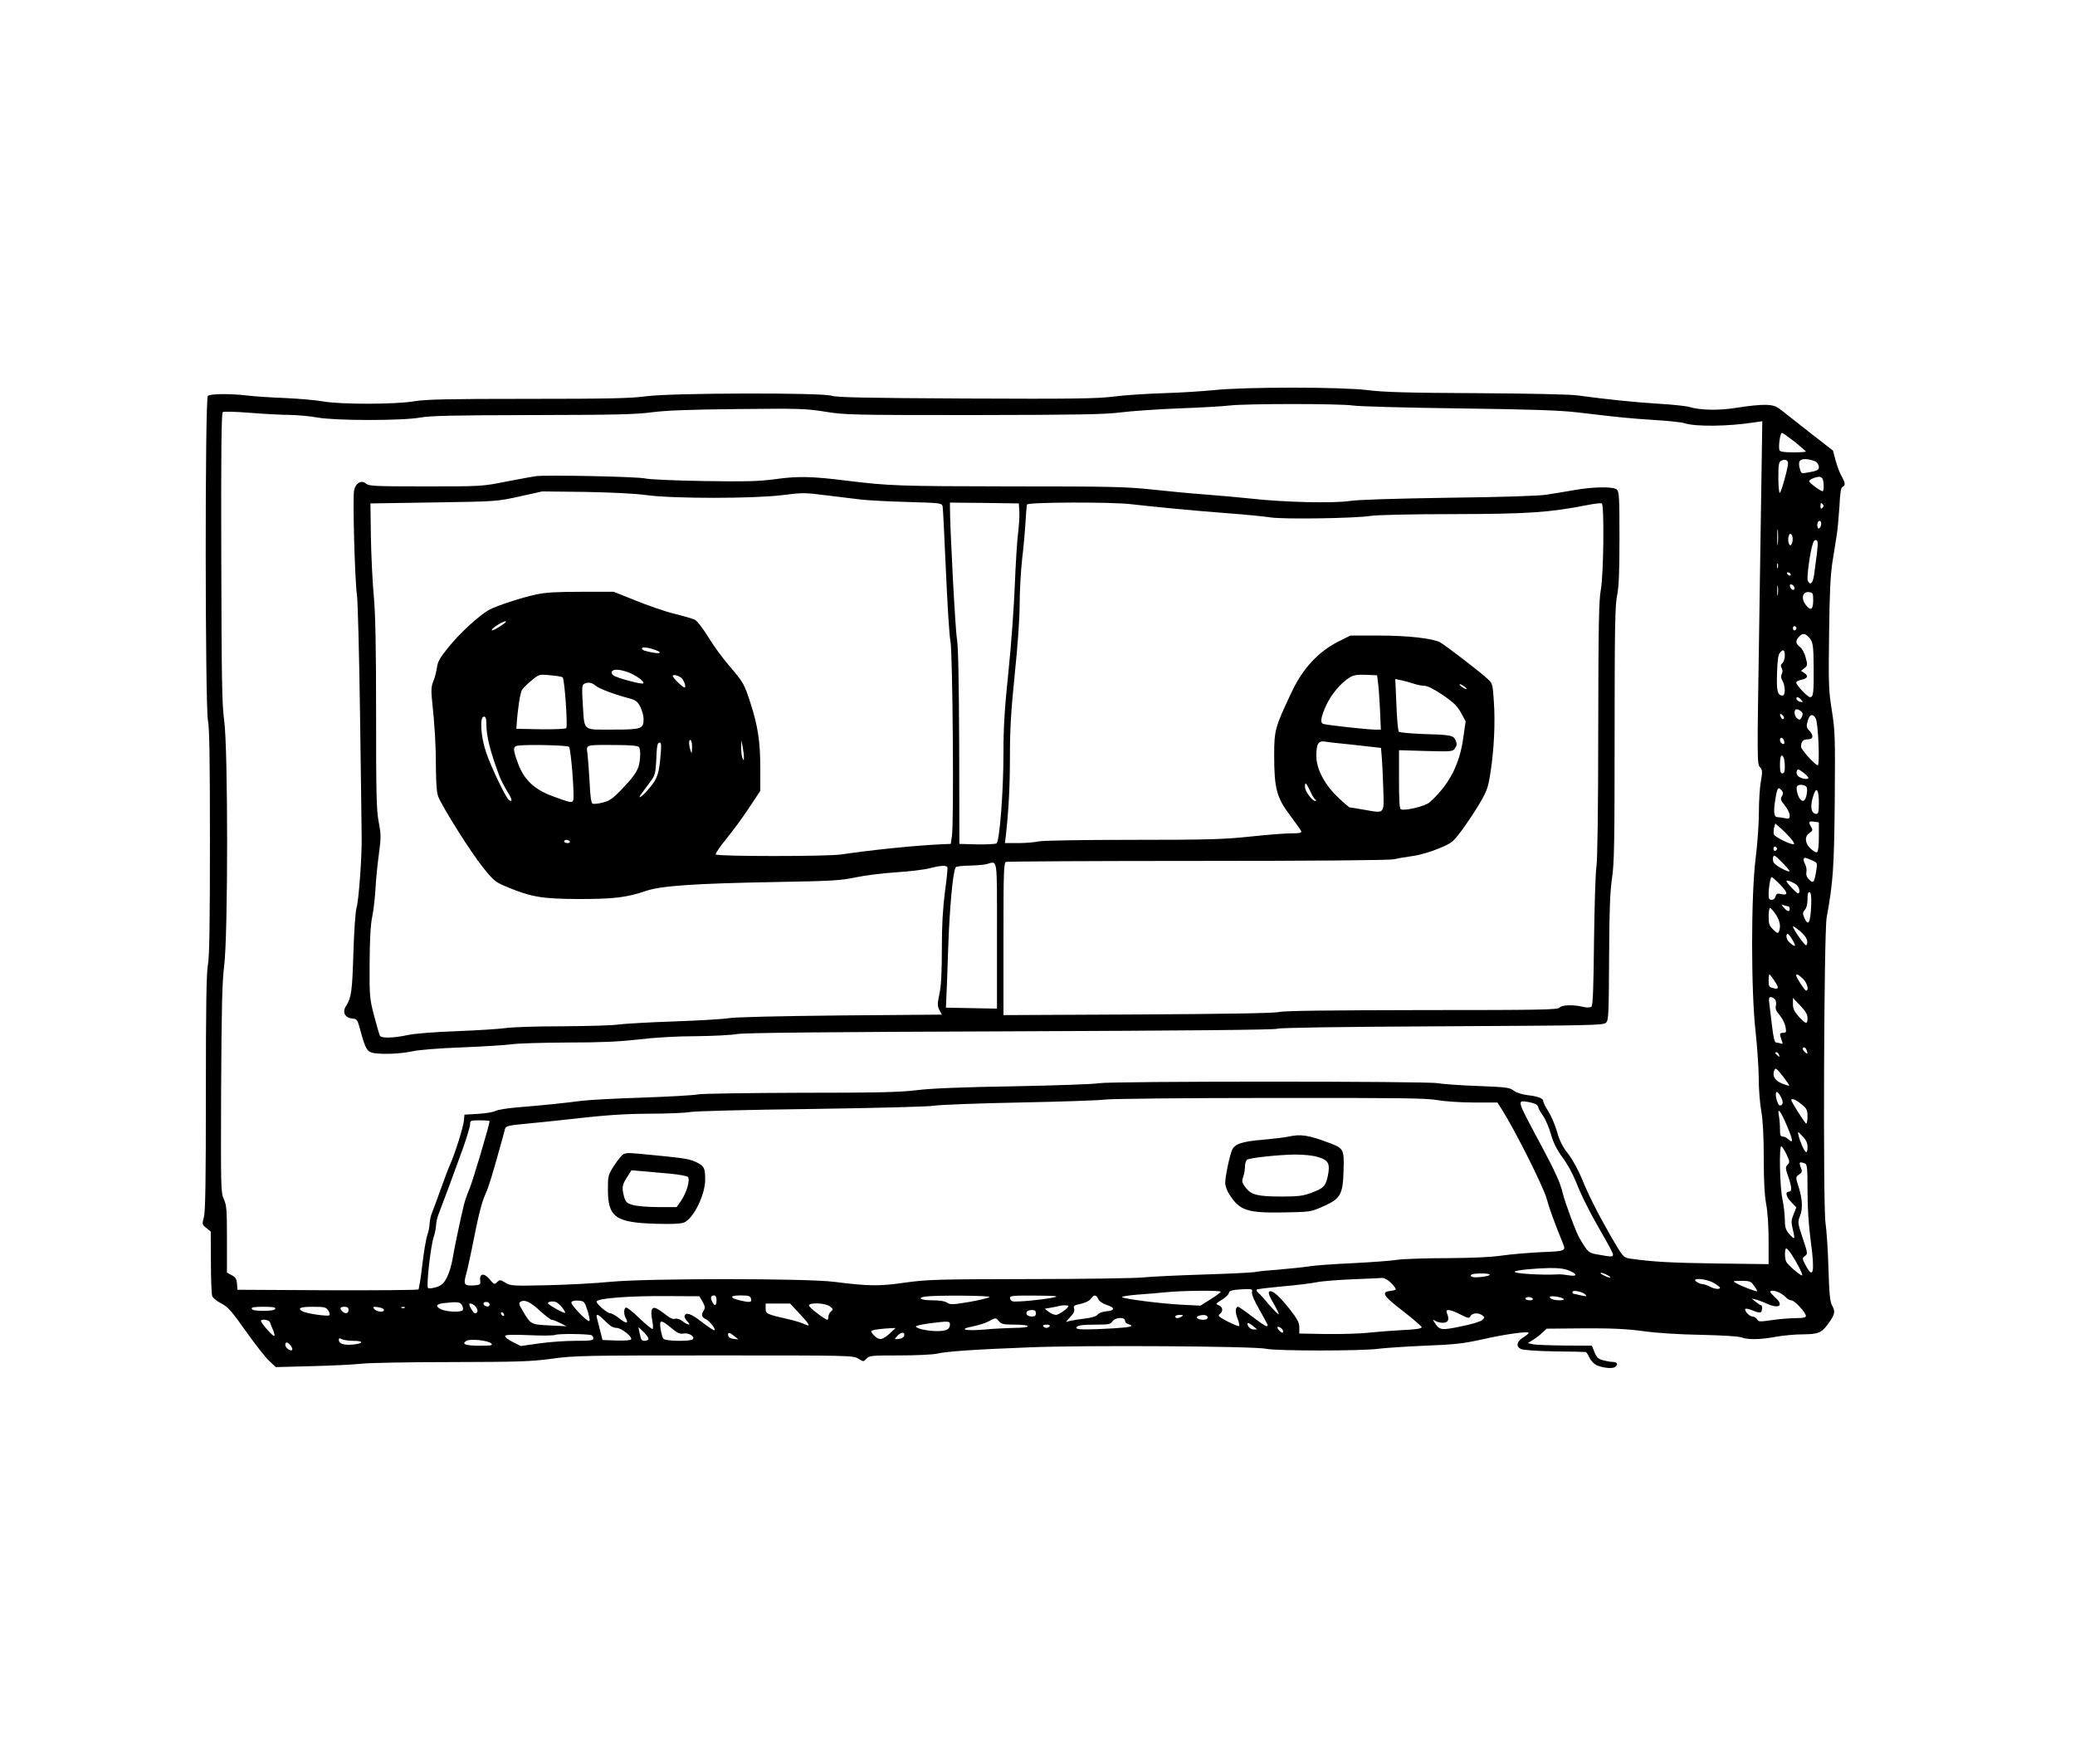
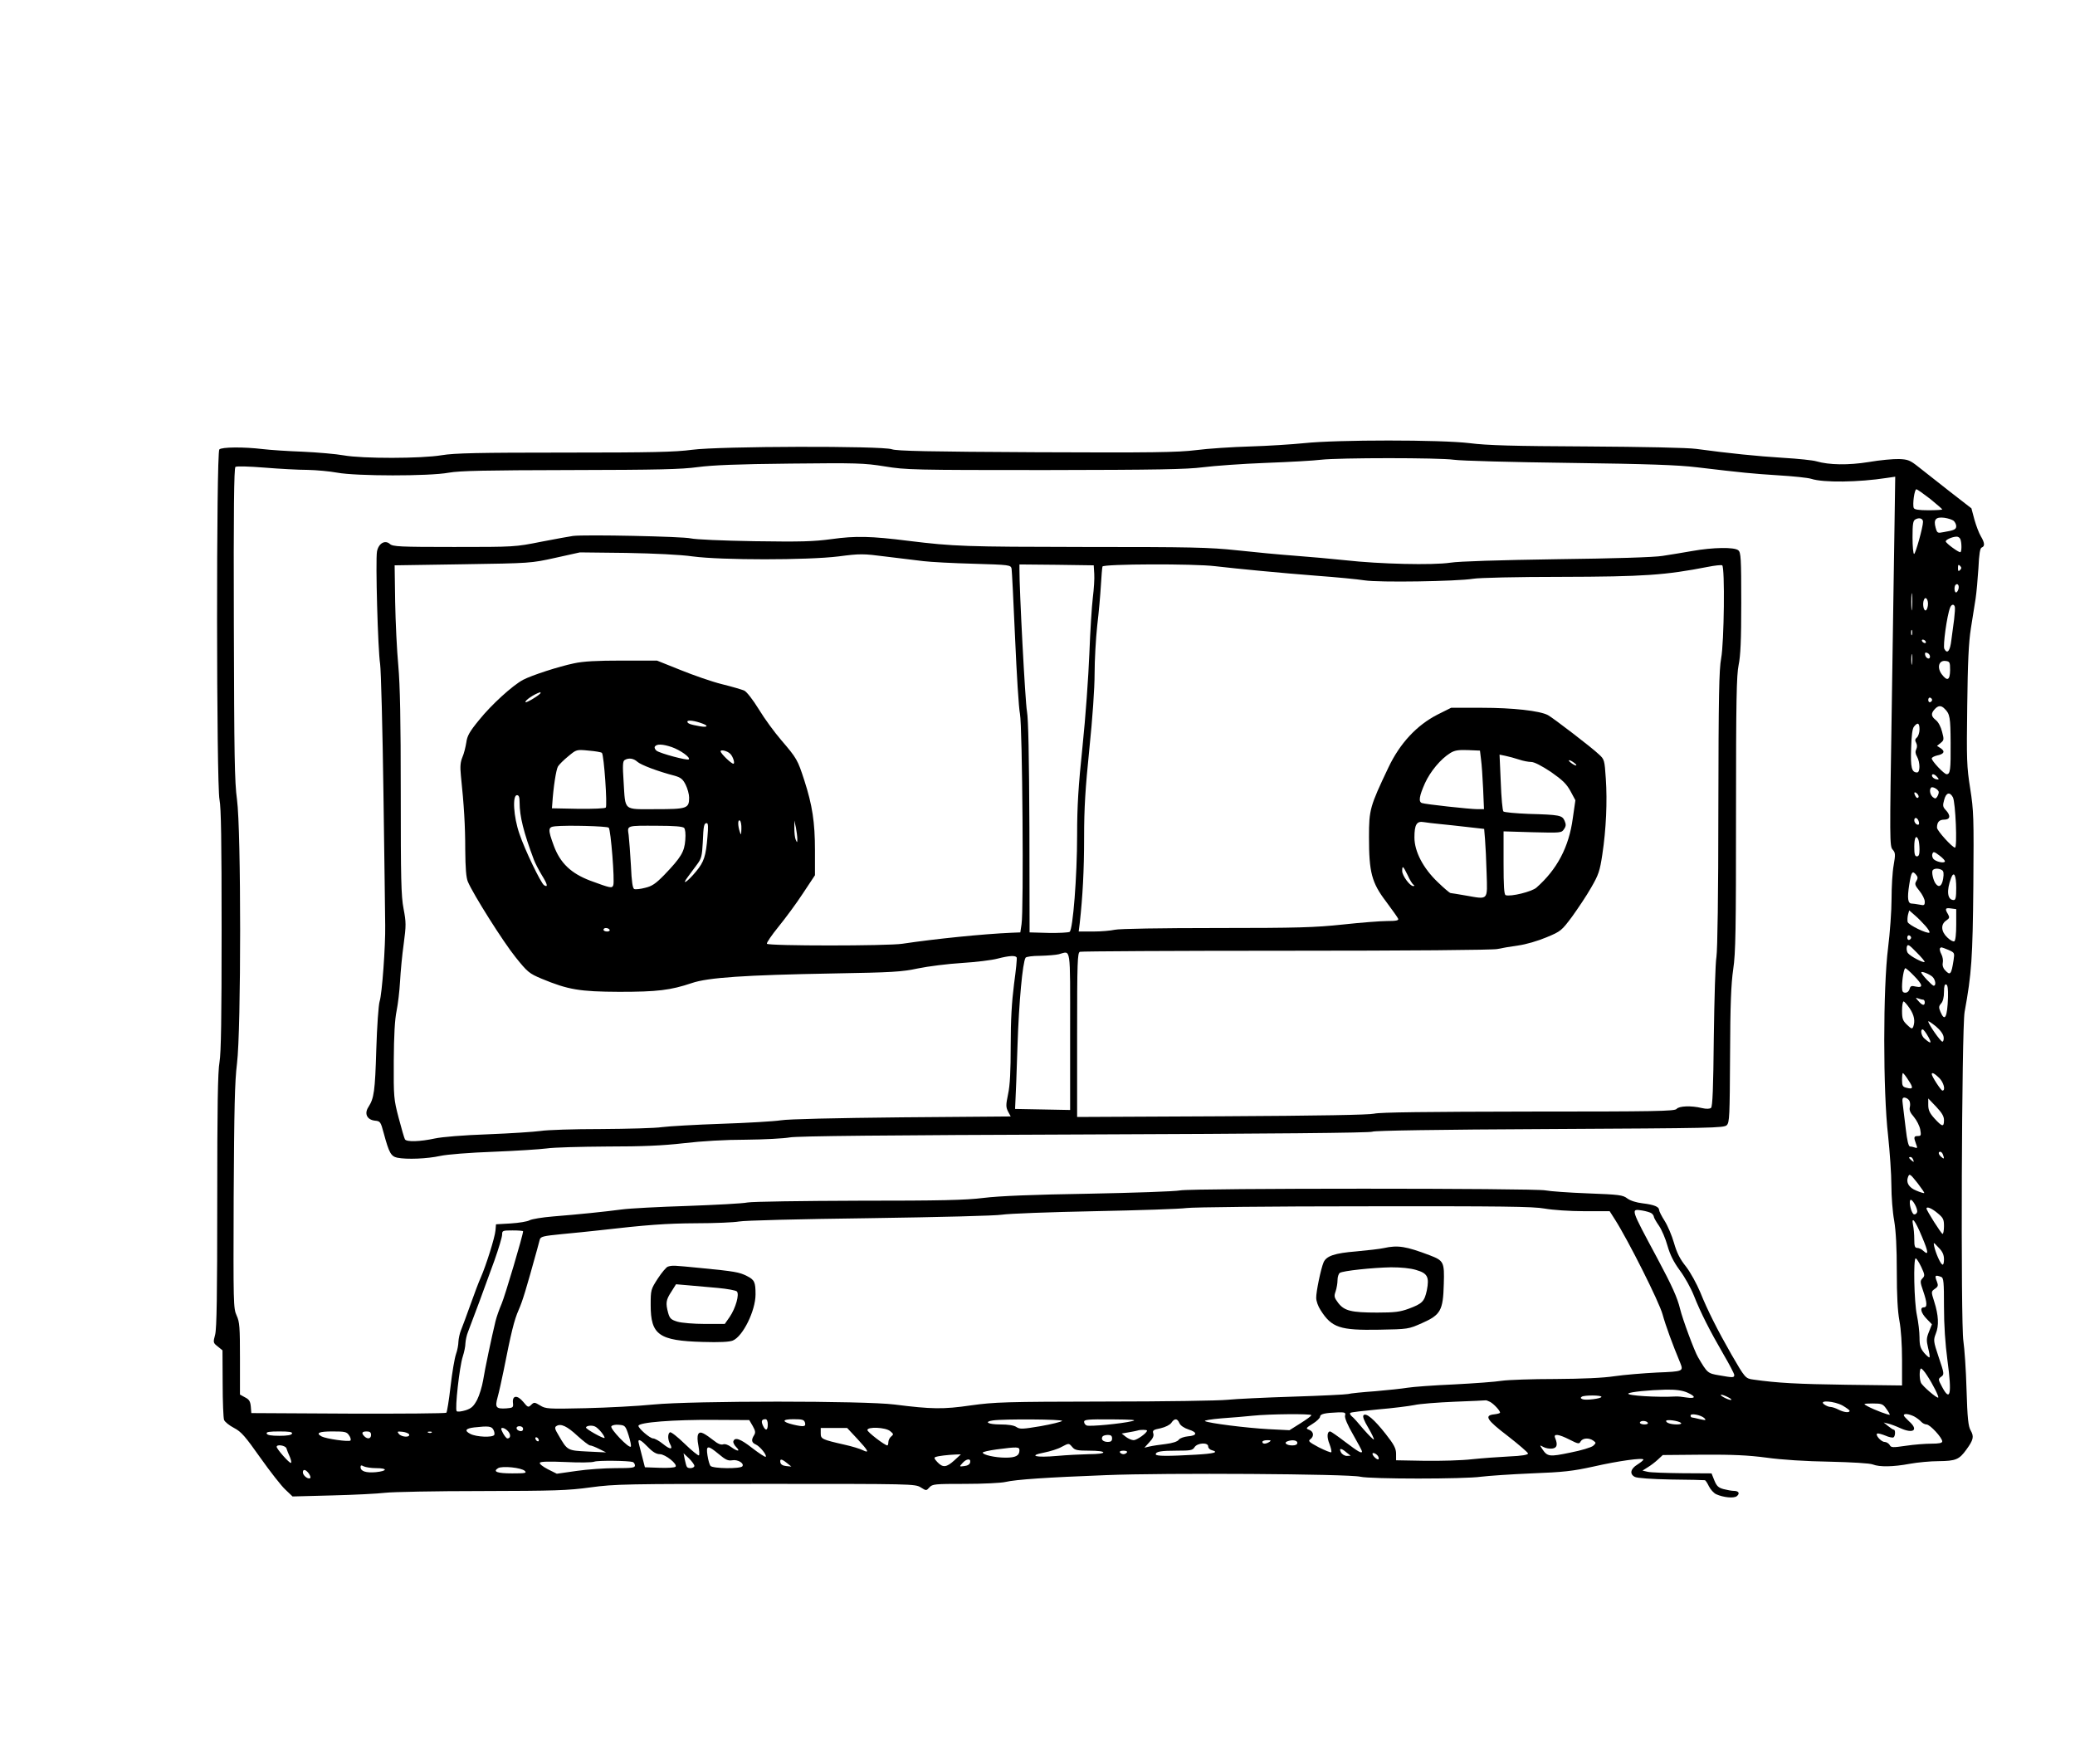
- <svg xmlns="http://www.w3.org/2000/svg" version="1.0" width="1280pt" height="1088pt" viewBox="0 0 1280 1088" preserveAspectRatio="xMidYMid meet">
-   <g transform="translate(0,1088) scale(0.1,-0.1)" stroke="none">
+ <svg xmlns="http://www.w3.org/2000/svg" version="1.0" width="1280pt" height="1088pt" viewBox="0 0 1100 1100" preserveAspectRatio="xMidYMid meet">
+   <g transform="translate(-100,1200) scale(0.109,-0.109)" stroke="none">
    <path d="M7490 8474 c-69 -7 -208 -16 -310 -19 -102 -3 -241 -12 -310 -21 -105 -13 -249 -15 -915 -12 -614 3 -798 7 -825 17 -56 20 -986 18 -1143 -3 -97 -13 -228 -16 -730 -16 -492 0 -630 -3 -702 -15 -119 -20 -454 -20 -561 -1 -44 8 -149 17 -234 21 -85 3 -189 10 -230 15 -109 13 -234 12 -248 -2 -18 -18 -17 -1919 1 -2004 9 -44 12 -234 12 -744 0 -503 -3 -704 -12 -757 -10 -53 -13 -261 -13 -792 0 -541 -3 -732 -12 -767 -12 -45 -12 -47 15 -68 l27 -22 1 -189 c0 -105 4 -199 8 -209 4 -11 30 -32 57 -46 42 -22 64 -48 151 -171 56 -79 120 -161 143 -182 l41 -39 227 6 c125 3 261 10 302 15 41 5 289 10 551 10 418 1 495 3 625 21 139 19 207 20 1003 20 835 0 854 0 886 -20 32 -20 32 -20 50 0 17 19 31 20 204 20 102 0 206 5 231 11 60 14 235 26 575 39 340 14 1389 7 1455 -9 59 -14 596 -14 692 0 40 5 170 14 288 19 184 7 235 13 354 39 145 33 286 52 286 40 0 -4 -16 -17 -35 -29 -39 -24 -45 -54 -14 -70 12 -7 97 -13 207 -15 103 -1 190 -3 194 -4 4 -1 14 -16 23 -35 9 -18 27 -38 41 -45 42 -19 102 -25 119 -11 19 16 10 30 -18 30 -12 0 -38 5 -58 10 -30 8 -40 18 -53 50 l-16 40 -167 1 c-93 1 -181 4 -198 8 l-30 7 30 19 c17 10 43 30 58 44 l28 26 227 2 c172 1 261 -3 367 -17 85 -12 227 -21 360 -23 128 -3 232 -9 248 -16 38 -15 116 -14 212 4 44 8 118 15 165 15 97 1 117 9 158 66 40 55 45 74 25 109 -14 24 -19 68 -24 235 -3 113 -12 237 -18 277 -16 99 -10 1789 7 1883 40 219 46 306 50 723 3 391 2 428 -18 555 -20 125 -21 166 -17 472 3 251 8 362 21 445 10 61 22 137 27 170 5 33 12 111 16 173 4 83 9 115 19 119 19 7 17 27 -5 64 -11 18 -27 61 -37 96 l-17 64 -125 97 c-68 53 -148 116 -178 140 -48 38 -60 43 -111 45 -32 1 -110 -6 -173 -17 -118 -19 -227 -17 -300 4 -19 6 -105 15 -190 20 -147 9 -313 26 -497 51 -49 7 -305 12 -625 14 -422 2 -572 6 -673 19 -165 20 -756 20 -945 0z m855 -95 c39 -6 336 -14 660 -18 454 -6 622 -12 730 -25 271 -32 311 -36 465 -46 85 -5 171 -14 190 -20 70 -23 272 -20 433 5 l48 7 -4 -273 c-2 -151 -10 -626 -16 -1057 -12 -749 -12 -784 5 -803 16 -18 17 -27 6 -90 -7 -38 -12 -124 -12 -192 0 -67 -9 -194 -20 -281 -29 -229 -29 -822 0 -1072 10 -95 19 -223 19 -286 0 -63 7 -154 16 -202 10 -60 15 -154 15 -291 0 -139 5 -228 15 -282 9 -47 15 -136 15 -224 l0 -146 -317 4 c-281 4 -397 10 -536 30 -43 6 -46 10 -123 143 -79 138 -138 255 -178 355 -21 50 -56 114 -82 148 -35 43 -53 80 -69 136 -12 42 -36 98 -53 125 -18 28 -32 56 -32 63 0 18 -28 30 -94 38 -35 4 -71 15 -88 28 -26 20 -47 22 -226 29 -108 4 -217 12 -242 17 -60 13 -2015 13 -2090 0 -30 -6 -266 -14 -525 -19 -315 -5 -513 -13 -600 -24 -104 -13 -247 -16 -715 -16 -322 -1 -607 -5 -635 -10 -27 -6 -183 -14 -345 -20 -162 -5 -331 -14 -375 -20 -98 -13 -244 -28 -393 -40 -62 -5 -122 -15 -135 -22 -12 -7 -60 -15 -107 -18 l-85 -5 -3 -35 c-3 -39 -54 -201 -84 -269 -11 -24 -37 -93 -59 -155 -22 -61 -46 -127 -54 -146 -8 -19 -14 -49 -15 -66 0 -17 -6 -50 -14 -72 -8 -23 -22 -105 -31 -184 -9 -79 -20 -146 -24 -151 -4 -4 -257 -6 -562 -5 l-554 3 -3 38 c-3 29 -9 40 -33 52 l-29 16 0 205 c0 181 -2 210 -19 247 -19 41 -19 69 -17 677 3 512 6 660 19 765 24 193 24 1335 0 1510 -14 103 -16 247 -18 1007 -2 640 1 890 9 896 6 5 79 3 166 -4 85 -7 196 -13 247 -13 50 -1 127 -8 170 -16 107 -20 525 -21 638 0 64 11 205 14 695 15 506 1 635 4 730 17 84 11 225 17 528 20 381 4 423 3 541 -16 121 -20 166 -21 917 -21 647 1 810 4 904 16 63 8 225 20 360 25 135 5 277 13 315 18 104 12 679 12 760 0z m2726 -224 c38 -31 69 -58 69 -60 0 -3 -36 -5 -79 -5 -56 0 -80 4 -84 13 -8 20 4 107 15 107 5 0 40 -25 79 -55z m-41 -131 c0 -30 -43 -184 -51 -184 -5 0 -9 43 -9 95 0 78 3 96 17 103 21 12 43 5 43 -14z m175 6 c8 -7 15 -21 15 -31 0 -18 -11 -24 -72 -34 -35 -7 -37 -6 -46 26 -13 47 2 62 50 56 22 -3 45 -11 53 -17z m39 -106 c8 -21 8 -74 -1 -74 -12 0 -83 52 -83 62 0 10 37 26 61 27 9 1 20 -6 23 -15z m-2 -176 c-9 -9 -12 -7 -12 12 0 19 3 21 12 12 9 -9 9 -15 0 -24z m-9 -108 c-3 -11 -9 -20 -14 -20 -10 0 -12 33 -3 43 12 12 22 -3 17 -23z m-266 -112 c-2 -24 -4 -7 -4 37 0 44 2 63 4 43 2 -21 2 -57 0 -80z m91 18 c-2 -15 -7 -28 -13 -29 -12 -2 -19 38 -10 60 9 25 27 1 23 -31z m154 -8 c2 -6 0 -39 -4 -72 -5 -34 -12 -88 -16 -120 -7 -61 -23 -81 -40 -49 -9 17 15 191 33 236 8 20 22 22 27 5z m-245 -160 c-3 -7 -5 -2 -5 12 0 14 2 19 5 13 2 -7 2 -19 0 -25z m78 -38 c3 -5 2 -10 -4 -10 -5 0 -13 5 -16 10 -3 6 -2 10 4 10 5 0 13 -4 16 -10z m-78 -127 c-2 -16 -4 -5 -4 22 0 28 2 40 4 28 2 -13 2 -35 0 -50z m103 40 c0 -20 -24 -11 -28 10 -2 12 1 15 12 11 9 -3 16 -13 16 -21z m115 -78 c-1 -58 -16 -65 -48 -23 -28 38 -17 80 21 76 25 -3 27 -6 27 -53z m-103 -170 c0 -5 -5 -11 -11 -13 -6 -2 -11 4 -11 13 0 9 5 15 11 13 6 -2 11 -8 11 -13z m72 -51 c30 -29 33 -49 34 -194 1 -156 -2 -180 -23 -180 -14 0 -85 75 -85 90 0 6 14 13 30 17 40 8 48 23 22 41 l-22 14 21 17 c19 15 20 20 8 64 -7 28 -21 55 -35 66 -28 22 -30 38 -7 63 20 22 37 23 57 2z m-144 -118 c0 -18 -7 -39 -15 -46 -11 -9 -12 -17 -4 -31 6 -12 6 -25 0 -37 -6 -12 -5 -25 5 -42 18 -33 18 -90 0 -90 -31 0 -38 28 -34 138 2 73 7 114 17 125 21 26 31 20 31 -17z m101 -272 c12 -14 11 -16 -5 -13 -11 2 -21 10 -24 17 -5 17 13 15 29 -4z m9 -87 c0 -7 -4 -18 -9 -26 -8 -12 -12 -12 -25 -2 -16 14 -21 42 -10 54 9 9 44 -11 44 -26z m-116 -29 c-4 -6 -10 -5 -15 3 -14 22 -10 33 6 19 8 -7 12 -17 9 -22z m197 0 c15 -28 26 -288 12 -288 -15 0 -103 97 -103 114 0 32 13 46 41 46 35 0 39 23 9 55 -17 18 -18 26 -9 58 11 42 32 48 50 15z m-197 -134 c4 -9 4 -19 2 -21 -8 -8 -26 8 -26 23 0 19 16 18 24 -2z m0 -110 c3 -9 6 -33 6 -55 0 -28 -4 -39 -15 -39 -12 0 -15 13 -15 55 0 53 11 72 24 39z m151 -124 c-7 -11 -53 0 -66 16 -6 8 -9 21 -5 29 5 14 11 12 41 -11 19 -14 33 -30 30 -34z m-16 -49 c9 -6 11 -20 6 -50 -7 -41 -24 -52 -42 -28 -14 17 -25 66 -18 77 8 12 35 13 54 1z m-148 -27 c10 -12 10 -20 1 -35 -11 -17 -8 -25 18 -57 16 -20 30 -47 30 -61 0 -21 -3 -23 -31 -17 -17 3 -37 6 -44 6 -22 0 -26 31 -14 107 12 76 18 84 40 57z m229 -75 c0 -52 -3 -69 -14 -69 -37 0 -43 53 -15 127 16 41 29 15 29 -58z m0 -210 c0 -52 -4 -91 -11 -95 -6 -3 -24 6 -40 22 -36 34 -39 75 -6 97 19 13 20 18 10 36 -19 31 -16 38 17 33 l30 -4 0 -89z m-176 -7 c16 -18 26 -35 23 -38 -10 -10 -122 44 -125 61 -2 9 -1 28 2 41 l7 25 32 -28 c18 -15 45 -43 61 -61z m-82 -67 c0 -5 -5 -11 -11 -13 -6 -2 -11 4 -11 13 0 9 5 15 11 13 6 -2 11 -8 11 -13z m77 -139 c-7 -7 -81 32 -95 50 -7 8 -9 24 -7 35 5 19 11 16 56 -30 28 -28 49 -53 46 -55z m136 69 c36 -16 36 -17 30 -58 -13 -84 -19 -91 -50 -57 -11 12 -15 28 -12 41 3 12 0 34 -8 49 -8 15 -11 30 -8 34 8 8 5 8 48 -9z m-197 -148 c51 -52 55 -71 11 -62 -25 6 -31 4 -36 -14 -3 -12 -13 -21 -24 -21 -15 0 -19 7 -19 33 0 45 11 107 19 107 4 0 26 -19 49 -43z m105 -5 c18 -16 24 -52 8 -52 -9 0 -71 66 -71 76 0 9 44 -8 63 -24z m90 -118 c-4 -115 -18 -143 -43 -84 -11 26 -10 33 4 49 10 11 16 35 16 65 0 34 4 46 13 43 8 -3 11 -25 10 -73z m-142 -14 c5 0 9 -7 9 -15 0 -21 -14 -19 -36 7 -18 20 -18 21 -1 15 10 -4 23 -7 28 -7z m-77 -50 c26 -39 32 -73 20 -105 -6 -14 -11 -12 -35 11 -25 24 -29 35 -29 81 0 29 4 53 9 53 4 0 20 -18 35 -40z m194 -164 c2 -14 -2 -26 -7 -26 -11 0 -81 101 -81 116 0 4 19 -9 43 -28 26 -22 43 -45 45 -62z m-88 2 c22 -40 16 -43 -22 -10 -18 15 -25 52 -10 52 5 0 19 -19 32 -42z m-114 -248 c30 -45 28 -54 -10 -44 -22 5 -26 11 -26 45 0 21 2 39 5 39 3 0 17 -18 31 -40z m176 13 c26 -25 39 -73 19 -73 -8 0 -61 81 -61 94 0 12 15 5 42 -21z m-173 -127 c7 -8 9 -25 6 -39 -5 -18 1 -33 23 -58 16 -19 32 -51 36 -71 6 -34 5 -38 -14 -38 -23 0 -24 -7 -10 -45 9 -23 8 -26 -6 -21 -8 3 -21 6 -28 6 -9 0 -17 33 -25 103 -7 56 -14 119 -17 140 -4 28 -2 37 9 37 8 0 20 -6 26 -14z m201 -115 c0 -41 -10 -39 -54 9 -28 31 -36 48 -36 78 l0 37 45 -47 c33 -35 45 -55 45 -77z m-6 -197 c9 -24 7 -28 -9 -14 -17 14 -20 30 -6 30 5 0 12 -7 15 -16z m-170 -30 c5 -14 4 -15 -9 -4 -17 14 -19 20 -6 20 5 0 12 -7 15 -16z m26 -135 c22 -29 39 -53 37 -55 -2 -2 -23 4 -46 14 -42 17 -59 46 -47 77 8 22 12 20 56 -36z m-4 -165 c-3 -9 -12 -14 -18 -12 -14 5 -30 67 -21 81 9 14 46 -51 39 -69z m-2131 21 c45 -8 143 -15 226 -15 l146 0 30 -47 c76 -119 254 -473 273 -544 17 -62 57 -172 101 -277 19 -48 17 -49 -133 -55 -79 -4 -188 -13 -243 -21 -66 -10 -181 -15 -340 -16 -132 0 -269 -5 -304 -10 -35 -6 -158 -15 -275 -21 -116 -5 -236 -14 -266 -19 -30 -5 -113 -14 -185 -20 -71 -5 -141 -12 -155 -16 -14 -3 -155 -10 -315 -15 -159 -5 -328 -13 -375 -18 -47 -5 -363 -10 -703 -10 -571 -1 -628 -3 -765 -22 -159 -23 -223 -22 -437 5 -173 22 -1152 22 -1380 0 -88 -9 -262 -18 -387 -21 -217 -5 -229 -4 -261 16 -32 19 -34 19 -51 3 -16 -16 -19 -15 -45 17 -34 41 -64 38 -59 -6 3 -26 0 -28 -37 -31 -60 -4 -67 5 -51 63 8 28 23 97 35 155 42 213 60 288 86 346 22 50 42 116 105 344 5 19 12 44 15 56 5 19 17 22 128 33 67 6 160 16 207 21 279 32 387 40 561 41 107 0 217 5 244 10 29 6 348 14 745 19 410 6 722 14 760 20 36 6 274 15 530 20 256 5 492 13 525 18 33 5 490 10 1015 10 793 1 969 -1 1035 -13z m2248 -26 c33 -27 37 -36 37 -75 0 -24 -4 -44 -8 -44 -7 0 -92 134 -92 145 0 14 30 2 63 -26z m-1635 -2 c6 -5 12 -14 12 -19 0 -5 13 -28 29 -51 16 -23 38 -75 49 -115 15 -52 35 -92 70 -140 28 -37 64 -102 81 -145 38 -96 91 -201 170 -337 34 -58 61 -110 61 -117 0 -16 -7 -16 -86 -2 -66 11 -68 13 -121 103 -21 35 -89 219 -103 277 -15 63 -45 130 -130 289 -155 289 -154 284 -87 274 23 -4 48 -11 55 -17z m1546 -133 c38 -90 39 -109 8 -81 -10 10 -26 17 -35 17 -14 0 -17 10 -17 49 0 27 -3 63 -7 81 -11 57 13 26 51 -66z m-8004 31 c0 -21 -104 -371 -123 -415 -13 -30 -29 -75 -35 -100 -21 -86 -61 -275 -71 -339 -6 -35 -21 -84 -34 -110 -20 -37 -32 -49 -66 -60 -24 -7 -46 -10 -51 -5 -11 12 16 256 35 313 8 25 15 58 15 75 1 17 7 47 15 66 22 56 103 274 151 408 24 68 44 134 44 148 0 23 3 24 60 24 33 0 60 -2 60 -5z m8130 -161 c0 -21 -4 -33 -10 -29 -12 7 -38 67 -46 104 -5 25 -5 25 25 -7 23 -23 31 -42 31 -68z m-130 -43 c21 -45 21 -51 7 -65 -14 -15 -14 -21 4 -73 23 -67 24 -93 4 -93 -25 0 -17 -32 16 -66 l30 -31 -17 -43 c-15 -37 -15 -49 -5 -92 7 -27 11 -51 8 -54 -2 -3 -16 9 -31 26 -21 26 -26 42 -26 88 0 31 -7 89 -15 127 -16 75 -21 325 -7 325 5 0 19 -22 32 -49z m114 -57 c14 -5 16 -30 16 -169 0 -106 7 -213 20 -310 26 -192 16 -239 -31 -150 -23 43 -23 45 -5 58 18 13 18 17 -14 111 -31 93 -31 98 -17 135 19 46 16 106 -9 184 -18 57 -18 57 4 73 18 12 20 19 12 40 -15 37 -11 41 24 28z m-82 -562 c34 -51 70 -123 65 -128 -6 -7 -91 66 -99 85 -10 24 -9 81 1 81 4 0 20 -17 33 -38z m-1372 -99 c52 -23 51 -37 -2 -29 -24 4 -52 7 -63 6 -104 -6 -283 5 -271 17 9 9 121 20 213 22 59 1 94 -4 123 -16z m-490 -25 c0 -10 -87 -21 -107 -14 -13 5 -14 9 -5 15 15 9 112 9 112 -1z m726 -3 c16 -8 22 -15 14 -15 -18 1 -70 29 -54 30 7 0 25 -7 40 -15z m-1363 -26 c22 -12 56 -49 57 -61 0 -4 -15 -8 -32 -10 -61 -6 -46 -31 76 -124 63 -49 115 -94 116 -100 0 -8 -36 -14 -107 -17 -60 -3 -155 -10 -213 -16 -58 -7 -179 -10 -270 -9 l-165 3 0 37 c0 30 -11 52 -59 113 -66 84 -112 123 -127 108 -7 -7 3 -32 27 -72 20 -34 34 -64 32 -67 -3 -2 -29 24 -59 58 -29 35 -59 69 -68 75 -8 7 -12 16 -8 19 3 4 75 12 159 20 84 7 178 19 208 25 30 7 134 15 230 19 96 4 176 7 178 8 2 1 13 -3 25 -9z m2017 -21 c22 -13 40 -26 40 -30 0 -13 -33 -9 -64 7 -15 8 -36 15 -45 15 -10 0 -26 7 -37 15 -34 26 59 19 106 -7z m249 -17 c12 -16 21 -32 21 -35 0 -6 -89 27 -129 49 -25 14 -24 14 31 15 51 0 59 -3 77 -29z m-3096 -41 c-3 -12 14 -53 46 -108 28 -49 51 -92 51 -96 0 -15 -22 -2 -96 54 -43 33 -82 60 -86 60 -18 0 -20 -33 -4 -72 9 -23 13 -44 10 -47 -3 -3 -35 10 -71 28 -56 30 -63 36 -49 46 23 17 20 44 -6 54 -21 8 -20 10 20 35 23 14 42 33 42 40 0 16 27 22 102 25 41 1 46 -1 41 -19z m-193 3 c0 -5 -28 -25 -63 -47 l-62 -39 -120 6 c-127 7 -341 34 -363 46 -8 4 35 11 95 16 59 4 140 11 178 15 97 10 335 12 335 3z m2249 -17 c12 -13 8 -13 -25 -6 -21 5 -42 10 -46 10 -5 0 -8 5 -8 11 0 15 60 3 79 -15z m1200 10 c15 -8 33 -22 40 -30 8 -9 22 -16 31 -16 20 0 90 -76 90 -97 0 -9 -17 -13 -62 -13 -34 0 -100 -5 -146 -12 -76 -11 -85 -11 -93 5 -6 9 -19 17 -29 17 -20 0 -57 43 -41 48 5 2 26 -4 46 -12 20 -9 41 -13 46 -10 11 6 12 44 2 44 -5 0 -19 10 -33 21 l-25 20 25 -6 c14 -3 46 -15 72 -27 74 -33 104 -9 48 40 -16 15 -30 30 -30 34 0 12 28 9 59 -6z m-6645 -55 c15 -27 17 -37 8 -52 -18 -28 -15 -43 10 -54 24 -11 65 -62 56 -70 -3 -3 -38 20 -77 50 -69 54 -100 64 -108 38 -2 -6 5 -21 16 -32 27 -27 8 -27 -29 0 -17 13 -35 19 -46 15 -11 -4 -30 3 -53 22 -20 16 -46 34 -58 40 -32 17 -42 -7 -30 -69 5 -27 7 -52 3 -56 -3 -3 -40 26 -81 66 -41 40 -79 70 -85 66 -13 -8 -13 -41 1 -67 18 -33 1 -33 -40 0 -22 18 -48 32 -57 32 -18 0 -84 57 -84 72 0 20 199 36 439 34 l195 -1 20 -34z m86 9 c0 -36 -13 -39 -28 -6 -11 25 -7 36 15 36 8 0 13 -12 13 -30z m213 10 c6 -23 -6 -25 -67 -11 -67 16 -67 31 1 31 52 0 61 -3 66 -20z m1471 10 c-5 -5 -61 -19 -124 -30 -102 -17 -117 -18 -137 -5 -14 10 -48 15 -93 15 -69 0 -96 15 -42 23 61 9 406 7 396 -3z m401 -1 c-62 -15 -243 -32 -260 -25 -8 3 -15 12 -15 21 0 13 22 15 158 14 119 -1 147 -3 117 -10z m270 -11 c6 -14 26 -28 53 -37 52 -16 50 -35 -4 -39 -21 -2 -45 -10 -52 -19 -7 -11 -36 -20 -75 -25 -34 -4 -75 -10 -92 -14 l-30 -7 28 31 c20 21 27 36 23 50 -6 18 0 22 41 30 29 7 53 19 62 31 18 27 34 27 46 -1z m2870 1 c5 -5 -4 -9 -22 -9 -36 0 -63 9 -63 20 0 11 71 1 85 -11z m-190 1 c4 -6 -5 -10 -19 -10 -14 0 -26 5 -26 10 0 6 9 10 19 10 11 0 23 -4 26 -10z m-6123 -76 c33 -30 65 -54 71 -54 7 0 30 -9 52 -20 l40 -20 -105 5 c-117 6 -116 5 -167 93 -22 36 -24 46 -12 53 25 16 61 -1 121 -57z m137 20 c12 -15 19 -29 17 -31 -6 -6 -106 50 -106 59 0 11 34 15 52 6 9 -4 26 -20 37 -34z m155 -17 c10 -32 16 -61 12 -64 -11 -11 -120 103 -111 116 4 7 23 11 43 9 35 -3 38 -5 56 -61z m-774 33 c6 -11 8 -25 5 -30 -10 -16 -103 -12 -137 6 -35 18 -28 31 22 37 82 9 99 7 110 -13z m170 4 c0 -9 -7 -14 -17 -12 -25 5 -28 28 -4 28 12 0 21 -6 21 -16z m-86 -13 c17 -19 15 -41 -4 -41 -5 0 -16 14 -25 30 -13 25 -13 30 -2 30 8 0 22 -9 31 -19z m1998 -43 c64 -69 72 -85 31 -65 -16 8 -62 22 -103 31 -132 30 -137 33 -137 66 l0 30 76 0 75 0 58 -62z m188 44 c20 -16 21 -19 6 -31 -9 -7 -16 -22 -16 -32 0 -11 -3 -19 -6 -19 -14 0 -114 76 -114 88 0 20 103 16 130 -6z m1470 3 c0 -14 -57 -54 -76 -55 -12 0 -32 9 -45 19 l-24 19 40 7 c22 4 45 8 50 10 17 6 55 5 55 0z m-4892 -17 c-3 -9 -27 -13 -73 -13 -46 0 -70 4 -72 13 -4 9 15 12 72 12 57 0 76 -3 73 -12z m326 -10 c9 -12 12 -26 8 -30 -9 -9 -139 10 -164 23 -37 20 -16 29 61 29 71 0 82 -2 95 -22z m126 2 c0 -22 -20 -26 -38 -8 -19 19 -14 28 13 28 18 0 25 -5 25 -20z m218 3 c6 -19 -43 -16 -59 3 -11 14 -9 15 21 12 18 -2 35 -9 38 -15z m129 11 c-3 -3 -12 -4 -19 -1 -8 3 -5 6 6 6 11 1 17 -2 13 -5z m3893 -34 c0 -15 -7 -20 -24 -20 -27 0 -41 14 -31 30 3 6 17 10 31 10 17 0 24 -5 24 -20z m2618 -7 c49 -25 55 -26 63 -10 12 20 48 22 73 4 16 -12 16 -13 -1 -29 -10 -9 -69 -27 -131 -39 -120 -25 -131 -24 -161 21 -15 23 -15 23 7 11 13 -7 35 -11 50 -9 28 3 33 22 17 61 -11 26 20 22 83 -10z m-5898 -4 c0 -6 -4 -7 -10 -4 -5 3 -10 11 -10 16 0 6 5 7 10 4 6 -3 10 -11 10 -16z m625 -39 c27 -28 48 -40 67 -40 32 0 104 -58 90 -72 -5 -5 -46 -8 -92 -6 l-83 3 -18 70 c-10 39 -19 73 -19 78 0 16 18 5 55 -33z m3555 30 c-20 -13 -40 -13 -40 0 0 6 12 10 28 10 21 0 24 -2 12 -10z m160 -5 c0 -10 -10 -15 -29 -15 -32 0 -50 15 -29 23 27 11 58 7 58 -8z m-1287 -25 c14 -17 29 -20 97 -20 47 0 80 -4 80 -10 0 -6 -34 -10 -82 -10 -46 -1 -127 -5 -182 -10 -123 -11 -169 1 -75 19 35 7 80 21 99 32 44 23 42 23 63 -1z m777 4 c0 -9 9 -18 20 -21 44 -12 14 -20 -92 -26 -156 -9 -228 -9 -228 2 0 16 30 21 121 21 78 0 90 2 101 20 16 25 78 29 78 4z m-5274 -11 c3 -10 12 -33 20 -50 7 -18 10 -33 5 -33 -11 0 -81 80 -81 92 0 16 51 8 56 -9z m2474 -33 c38 -32 53 -39 76 -35 32 6 70 -17 59 -34 -9 -16 -170 -14 -183 2 -5 6 -13 33 -17 60 -9 59 1 60 65 7z m1720 22 c0 -31 -22 -42 -79 -42 -60 0 -131 16 -131 29 0 4 35 12 78 18 122 16 132 15 132 -5z m1871 -12 l24 -19 -22 -1 c-12 0 -27 9 -33 20 -14 26 1 26 31 0z m-1256 0 c-3 -5 -12 -10 -20 -10 -8 0 -17 5 -20 10 -4 6 5 10 20 10 15 0 24 -4 20 -10z m1439 -26 c3 -8 2 -14 -2 -14 -10 0 -32 22 -32 32 0 12 28 -2 34 -18z m-3914 -51 c0 -14 -36 -18 -43 -5 -3 4 -8 23 -12 42 l-7 35 31 -29 c17 -17 31 -36 31 -43z m1488 32 c-45 -41 -66 -44 -98 -10 -18 19 -20 26 -9 29 16 6 68 12 114 14 l30 1 -37 -34z m-1840 -10 c6 -3 12 -11 12 -20 0 -13 -18 -15 -112 -15 -61 0 -162 -7 -223 -16 l-112 -16 -52 26 c-29 15 -49 31 -45 37 4 7 53 8 148 4 77 -4 151 -3 163 2 21 8 195 6 221 -2z m882 -6 l25 -20 -30 3 c-19 2 -31 9 -33 21 -4 22 7 21 38 -4z m1048 4 c-2 -11 -14 -19 -33 -21 -30 -4 -30 -4 -11 17 23 26 49 28 44 4z m-3399 -33 c67 0 66 -16 -1 -23 -57 -5 -88 5 -88 29 0 11 4 12 19 4 11 -5 42 -10 70 -10z m851 -16 c12 -12 3 -14 -72 -14 -87 0 -113 10 -81 30 24 14 134 3 153 -16z m-1235 -16 c9 -14 11 -24 5 -26 -14 -5 -40 17 -40 34 0 21 17 17 35 -8z" />
    <path d="M3305 7943 c-16 -2 -98 -17 -181 -33 -150 -30 -154 -30 -499 -30 -311 0 -350 2 -367 17 -28 25 -65 4 -74 -43 -9 -50 5 -562 18 -644 5 -36 14 -369 19 -740 5 -371 10 -711 10 -755 2 -115 -18 -394 -32 -435 -6 -19 -15 -142 -19 -275 -7 -240 -13 -279 -45 -329 -25 -38 -8 -73 37 -78 31 -3 33 -6 51 -73 30 -111 41 -131 77 -139 55 -11 172 -6 245 10 41 9 169 19 305 24 129 5 267 14 305 19 39 6 194 10 345 11 204 0 317 5 440 19 102 12 238 20 355 20 105 1 217 7 250 13 42 8 551 13 1690 17 1060 4 1635 9 1645 16 10 6 373 12 1012 15 932 5 998 6 1015 22 16 16 17 51 19 400 1 293 6 409 18 492 14 93 16 225 16 890 0 652 3 793 15 851 11 53 15 141 15 356 0 255 -2 288 -17 300 -22 19 -145 17 -263 -4 -52 -9 -129 -22 -170 -28 -46 -8 -279 -15 -605 -19 -328 -5 -561 -12 -610 -20 -100 -15 -404 -8 -600 14 -77 8 -207 20 -290 26 -82 6 -231 20 -331 31 -160 17 -259 19 -875 19 -682 1 -742 3 -1004 35 -213 27 -304 29 -440 10 -104 -14 -175 -16 -442 -12 -185 3 -337 10 -363 16 -43 11 -609 23 -675 14z m685 -117 c164 -22 657 -22 835 0 123 16 140 16 271 -1 76 -9 173 -21 214 -26 41 -5 171 -12 288 -15 206 -6 212 -7 217 -28 2 -11 11 -190 20 -396 9 -206 21 -402 28 -435 14 -70 22 -1127 9 -1203 l-7 -47 -50 -2 c-163 -7 -438 -35 -625 -63 -85 -13 -767 -13 -775 0 -3 5 27 49 66 97 39 48 103 134 140 191 l69 104 0 142 c0 161 -15 259 -61 401 -38 117 -42 125 -132 230 -38 44 -96 123 -128 176 -34 55 -69 100 -83 107 -13 6 -71 23 -128 37 -57 14 -163 51 -237 81 l-135 54 -200 0 c-144 0 -222 -4 -276 -16 -86 -18 -238 -67 -290 -94 -60 -32 -181 -142 -251 -229 -56 -68 -69 -92 -74 -130 -4 -25 -13 -63 -22 -83 -12 -29 -14 -54 -9 -105 18 -170 25 -289 25 -426 1 -105 5 -158 15 -182 31 -73 202 -344 273 -432 69 -86 78 -93 149 -123 152 -63 217 -74 444 -75 218 0 293 9 415 50 93 32 305 46 805 55 345 6 396 9 490 29 58 12 170 26 250 31 80 5 172 16 205 25 66 17 101 19 109 7 3 -5 -4 -73 -15 -153 -13 -103 -19 -203 -19 -351 0 -145 -4 -228 -15 -278 -13 -63 -13 -74 0 -100 l15 -28 -623 -5 c-383 -4 -649 -10 -692 -17 -38 -6 -191 -15 -340 -20 -148 -5 -301 -14 -340 -19 -38 -6 -196 -10 -350 -11 -154 0 -309 -5 -345 -11 -36 -5 -171 -14 -300 -19 -142 -5 -263 -15 -305 -24 -83 -18 -161 -21 -171 -5 -4 7 -20 62 -36 123 -28 107 -29 119 -28 326 1 148 6 237 16 285 8 39 17 115 20 170 3 55 12 152 21 215 14 105 14 122 -1 201 -14 72 -16 173 -16 661 0 419 -4 617 -14 729 -8 85 -16 249 -18 364 l-3 210 390 6 c389 6 390 6 530 37 l140 31 265 -3 c162 -3 310 -10 380 -20z m2298 -100 c2 -27 -2 -87 -8 -135 -6 -47 -15 -192 -20 -321 -5 -129 -22 -368 -39 -530 -24 -229 -31 -343 -31 -507 0 -238 -24 -543 -43 -555 -7 -4 -61 -7 -120 -6 l-109 3 -1 600 c-2 416 -6 620 -14 665 -10 52 -44 702 -43 813 l0 27 213 -2 212 -3 3 -49z m692 44 c129 -15 377 -39 585 -55 110 -8 232 -20 270 -26 81 -13 527 -6 620 9 33 6 258 11 500 11 482 1 601 10 843 57 40 8 77 12 83 9 16 -10 11 -442 -6 -532 -12 -65 -15 -209 -16 -863 0 -487 -5 -808 -11 -845 -6 -33 -12 -239 -15 -457 -3 -297 -7 -399 -16 -407 -8 -6 -26 -7 -52 -1 -62 15 -131 12 -145 -5 -11 -13 -118 -15 -849 -15 -578 -1 -850 -4 -881 -12 -30 -7 -313 -12 -872 -15 l-828 -4 0 469 c0 419 2 471 16 476 9 3 541 6 1182 6 697 0 1183 4 1207 10 22 5 75 14 118 20 45 6 113 26 163 47 82 34 86 38 146 118 33 46 83 120 109 166 43 74 50 96 64 189 22 145 29 305 20 435 -7 105 -8 110 -39 138 -39 38 -264 210 -292 225 -47 25 -202 42 -377 42 l-177 0 -78 -39 c-119 -61 -215 -164 -281 -303 -106 -223 -111 -241 -111 -397 0 -202 15 -261 98 -370 35 -47 67 -92 69 -98 4 -10 -13 -13 -63 -13 -38 0 -152 -9 -254 -20 -161 -17 -256 -20 -725 -20 -311 0 -557 -4 -580 -10 -22 -5 -77 -10 -123 -10 l-83 0 6 48 c17 154 25 302 25 492 0 167 7 279 30 505 18 173 30 347 30 430 0 77 7 201 15 275 9 74 18 178 21 230 3 52 7 101 9 108 5 15 524 17 645 2z m-3860 -725 c0 -9 -80 -58 -86 -53 -7 8 48 46 84 57 1 1 2 -1 2 -4z m928 -176 c35 -13 26 -22 -15 -15 -57 10 -73 16 -73 27 0 11 44 5 88 -12z m-177 -134 c48 -17 108 -59 97 -70 -8 -8 -161 33 -184 49 -9 7 -14 18 -10 24 10 16 44 15 97 -3z m-400 -33 c12 -13 32 -303 22 -313 -5 -5 -72 -8 -159 -7 l-149 3 2 25 c6 95 22 198 33 215 7 11 33 37 59 58 46 38 46 39 116 32 38 -3 72 -9 76 -13z m735 -6 c15 -15 28 -56 17 -56 -12 0 -73 59 -73 71 0 12 40 2 56 -15z m4295 -31 c4 -27 9 -103 12 -167 l5 -118 -38 0 c-43 0 -298 28 -317 35 -21 7 -15 41 17 113 31 68 90 139 145 173 24 15 45 19 100 17 l70 -3 6 -50z m217 -1 c23 -8 55 -14 70 -14 18 0 60 -22 113 -57 67 -47 89 -68 112 -110 l28 -52 -15 -104 c-22 -164 -90 -292 -208 -396 -26 -23 -147 -53 -176 -43 -9 3 -12 53 -12 184 l0 181 166 -5 c162 -4 166 -4 180 18 12 17 12 27 3 48 -14 31 -28 34 -207 39 -74 3 -138 9 -143 14 -5 5 -12 80 -15 167 l-7 158 34 -7 c19 -4 53 -13 77 -21z m-5044 -13 c20 -18 117 -55 214 -80 34 -10 46 -19 62 -51 11 -22 20 -55 20 -74 0 -62 -12 -66 -191 -66 -189 0 -173 -14 -184 159 -6 91 -5 115 6 122 23 14 51 10 73 -10z m5360 -6 c11 -8 16 -15 10 -15 -5 0 -18 7 -28 15 -11 8 -16 15 -10 15 5 0 18 -7 28 -15z m-6034 -227 c0 -79 23 -171 82 -328 7 -19 28 -59 46 -89 32 -51 36 -71 12 -56 -18 11 -111 204 -141 294 -34 98 -41 221 -14 221 11 0 15 -11 15 -42z m1269 -151 c-1 -36 -2 -38 -9 -17 -12 36 -12 72 0 65 6 -3 10 -25 9 -48z m320 -57 c0 -23 -1 -23 -9 -5 -5 11 -8 40 -8 65 l0 45 9 -40 c4 -22 8 -51 8 -65z m3676 85 c33 -3 104 -11 157 -17 l97 -11 5 -61 c3 -34 7 -120 9 -193 5 -156 11 -150 -114 -128 -46 8 -88 15 -92 15 -5 0 -38 28 -74 63 -83 79 -133 175 -133 255 0 74 13 95 53 88 18 -3 59 -8 92 -11z m-4190 -72 c-9 -112 -20 -145 -65 -199 -49 -60 -88 -85 -47 -31 15 20 39 53 54 73 23 31 27 47 31 122 4 99 7 112 23 112 8 0 9 -22 4 -77z m-565 51 c12 -12 35 -306 26 -329 -7 -19 -15 -17 -132 26 -110 42 -171 100 -208 199 -35 95 -34 108 7 112 69 7 298 1 307 -8z m431 -1 c7 -7 10 -34 7 -70 -5 -67 -24 -99 -121 -200 -49 -50 -70 -64 -109 -73 -26 -7 -54 -10 -62 -7 -9 4 -15 40 -19 134 -4 70 -10 149 -13 175 -8 56 -16 54 168 53 90 0 141 -4 149 -12z m4140 -270 c12 -27 27 -51 33 -55 8 -5 7 -8 -1 -8 -19 0 -63 60 -63 86 0 34 5 30 31 -23z m-4566 -313 c3 -5 -3 -10 -14 -10 -12 0 -21 5 -21 10 0 6 6 10 14 10 8 0 18 -4 21 -10z m2635 -580 l0 -451 -157 3 -158 3 2 45 c2 25 7 169 12 320 8 245 29 473 46 500 3 6 41 11 83 11 42 1 91 5 107 9 71 18 65 60 65 -440z" />
    <path d="M7945 3869 c-22 -5 -93 -13 -158 -19 -124 -10 -171 -26 -187 -63 -15 -35 -43 -169 -42 -203 0 -18 11 -49 25 -70 64 -101 111 -116 335 -112 166 3 167 3 246 38 106 47 120 72 124 223 4 126 0 134 -81 165 -135 51 -181 59 -262 41z m184 -125 c66 -19 77 -40 62 -117 -14 -64 -26 -76 -104 -105 -49 -18 -80 -22 -180 -22 -149 0 -188 10 -223 55 -23 31 -25 38 -15 66 6 18 11 47 11 65 0 18 6 36 13 41 17 12 187 30 293 32 57 0 110 -5 143 -15z" />
    <path d="M3849 3763 c-9 -2 -35 -33 -58 -68 -40 -62 -41 -65 -41 -152 0 -171 47 -204 298 -211 97 -3 153 0 172 8 58 24 130 171 130 264 0 71 -6 83 -49 105 -43 22 -70 27 -266 46 -155 15 -159 16 -186 8z m285 -122 c54 -5 103 -14 109 -20 16 -16 -7 -96 -41 -146 l-28 -40 -115 0 c-62 0 -133 6 -156 13 -36 11 -44 18 -53 50 -15 56 -13 74 18 121 l27 43 70 -6 c39 -3 114 -10 169 -15z" />
  </g>
</svg>
